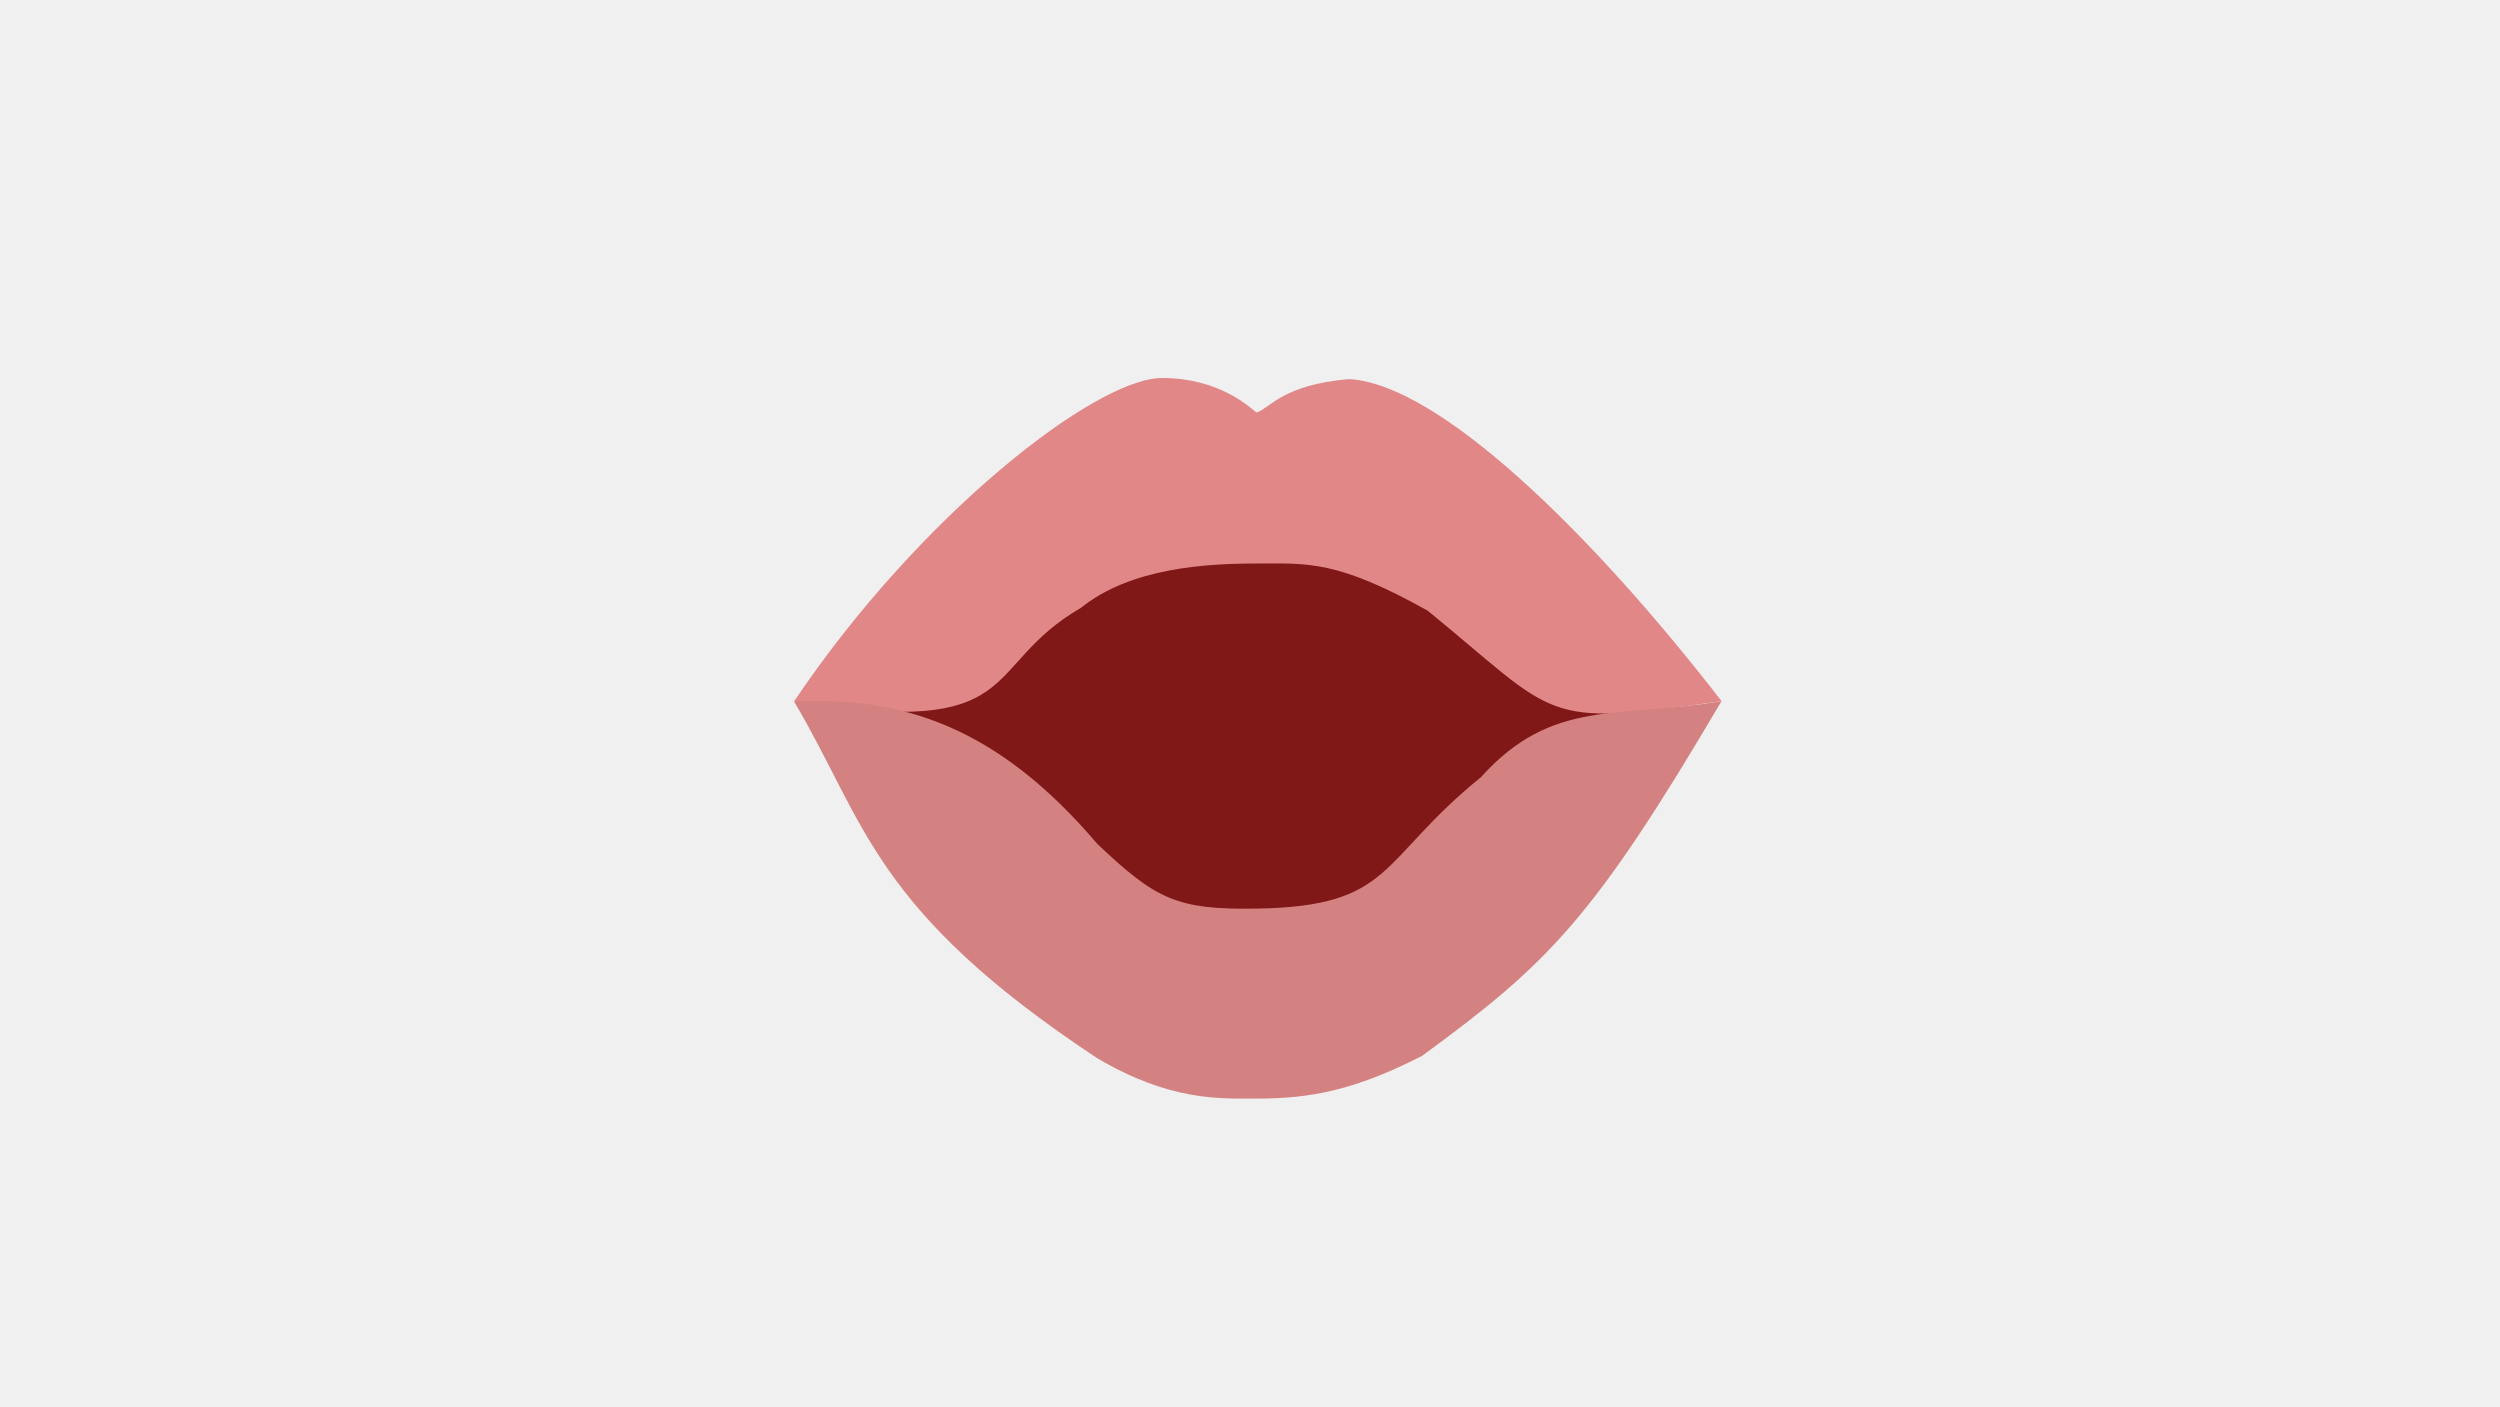
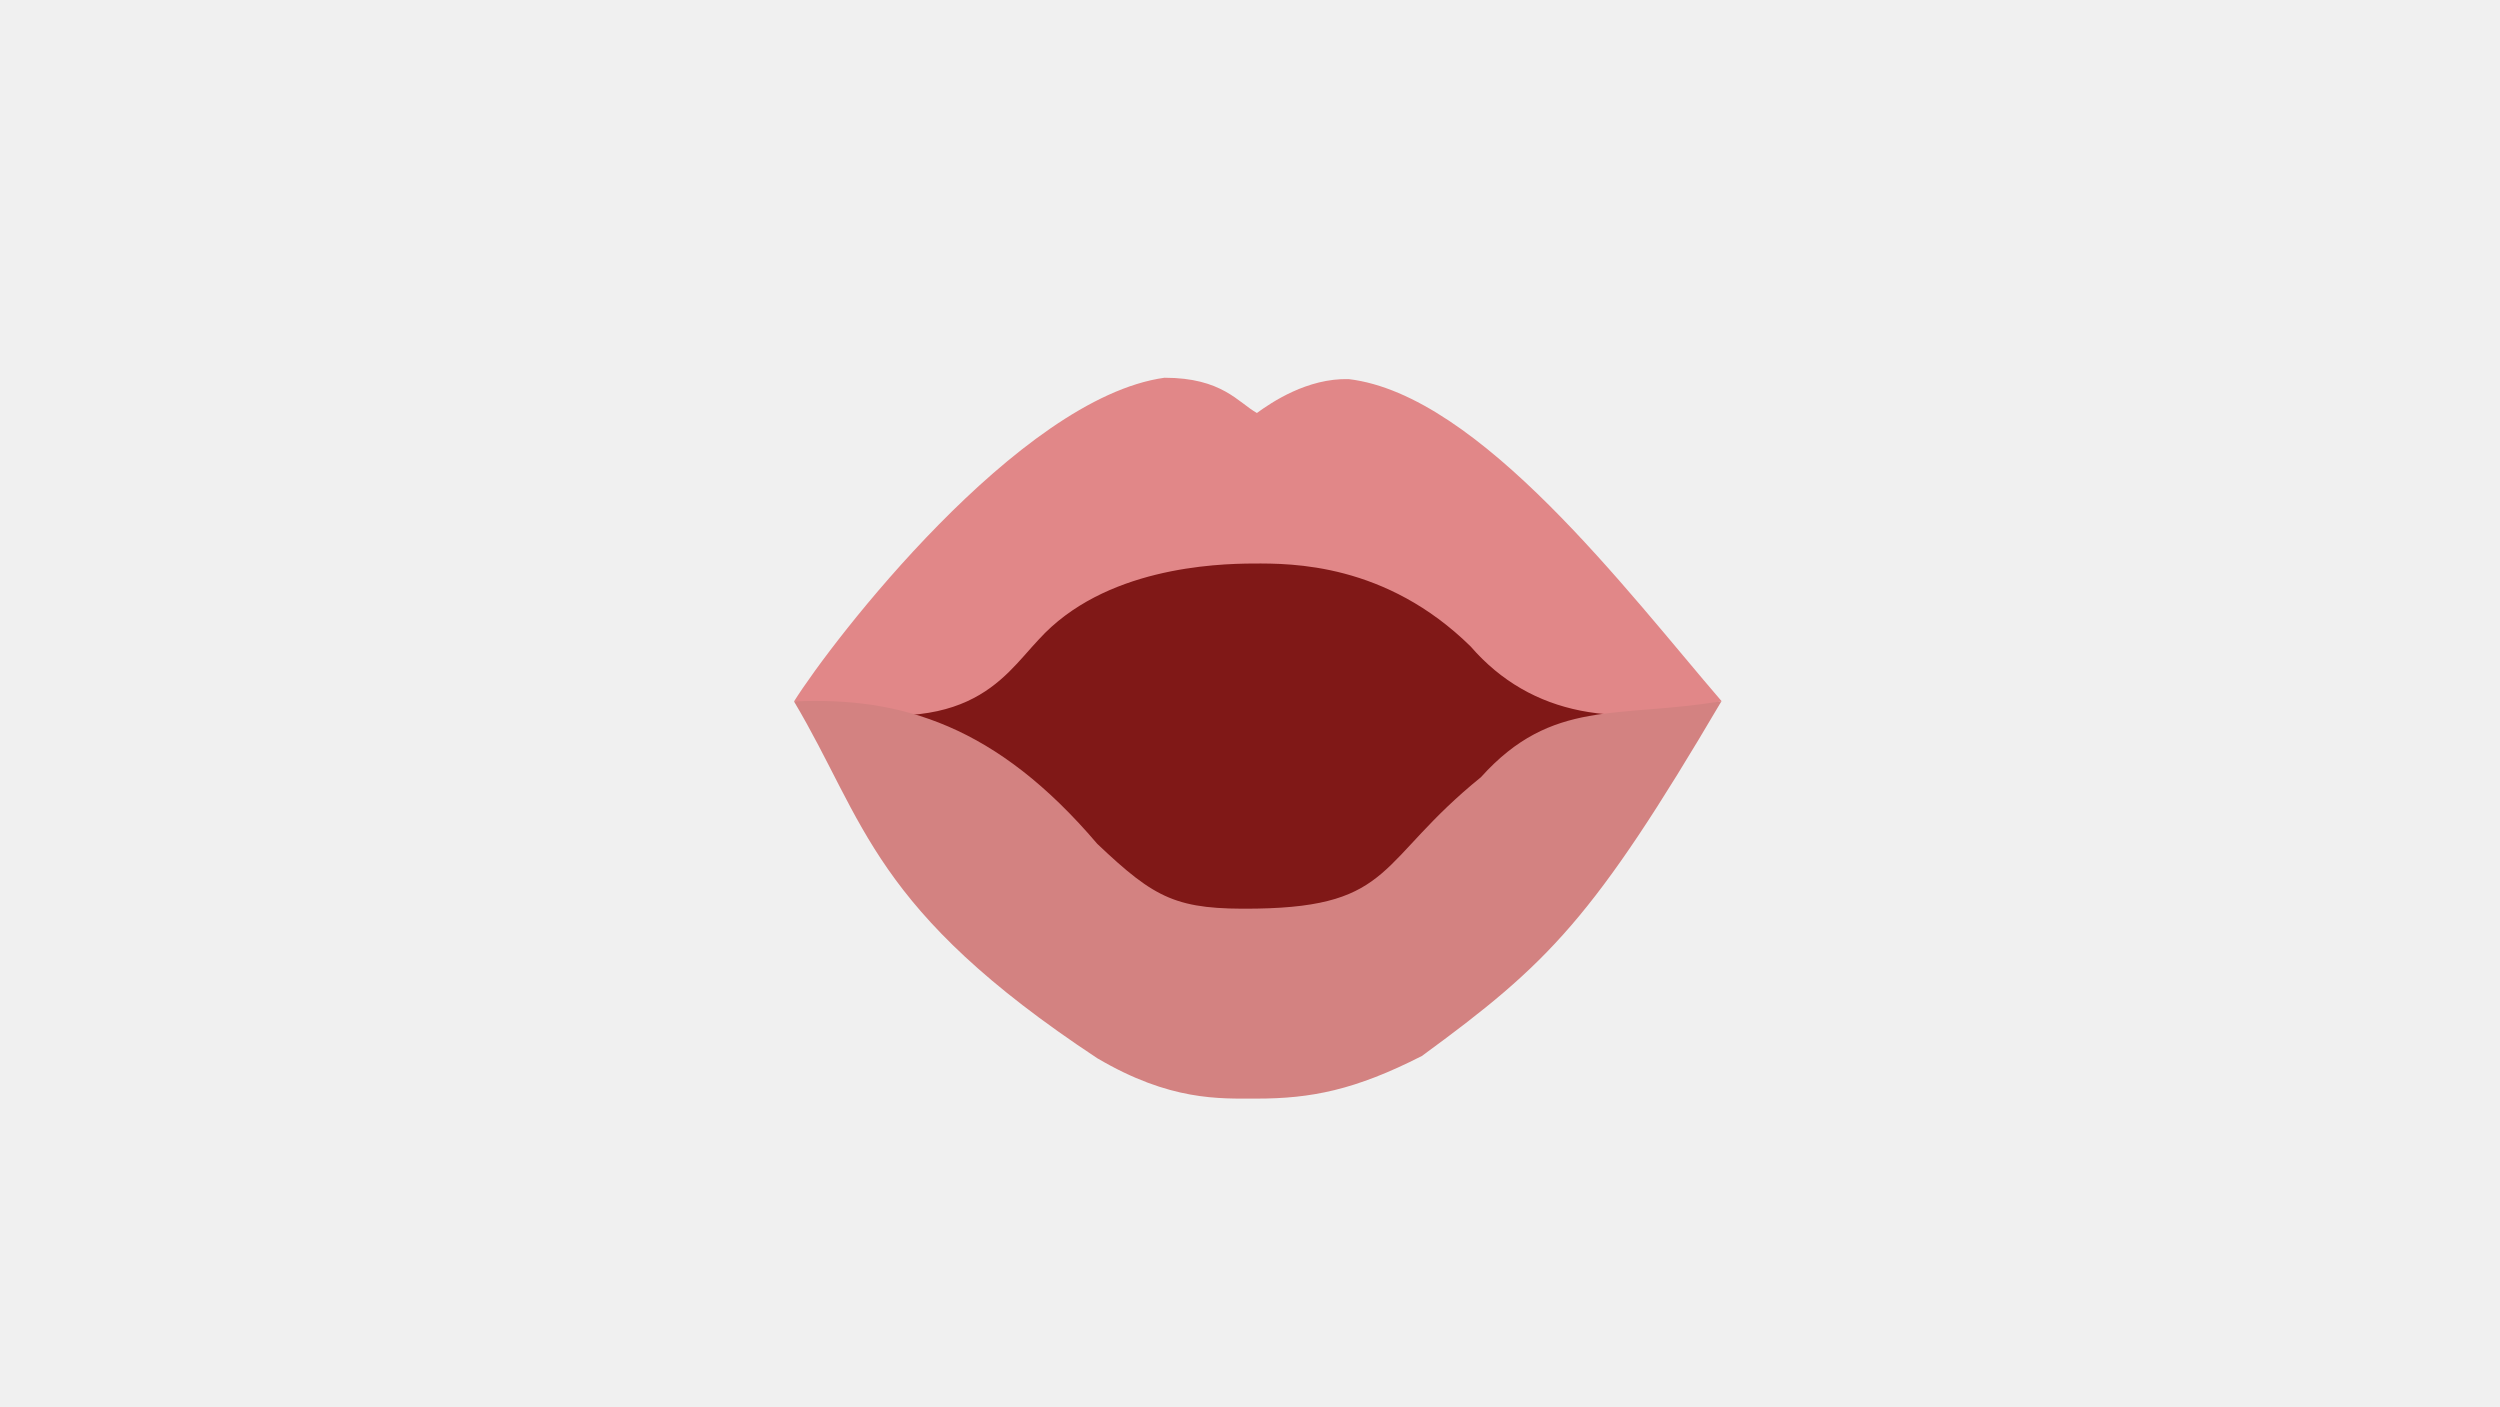
- <svg xmlns="http://www.w3.org/2000/svg" id="_3" data-name="3" version="1.1" viewBox="0 0 1920 1080">
-   <path id="Inner_Mouth" data-name="Inner Mouth" d="M661.37,552.26c15.9-8.39-66.9-163.4,301.15-163.4s295.83,148.52,316.72,149.58c-10.96,11.08-133.79,223.57-315.08,223.57-152.67,0-289.92-193.99-302.79-209.75Z" fill="#801817" stroke-width="0" />
-   <path id="Tongue" d="M708.35,691.03c65.62-56.94,91.93-.74,129.7-.06,41.87.75,82.41,9.05,127,10.4,44.58,1.36,99.29-8.99,153.85-10.28,18.89-.45,67.4-32.92,79.66,15.38-41.89,42.94-50.92,108.15-233.51,106.21-182.6-1.94-233.47-95.02-256.7-121.66Z" fill="#f2898b" stroke-width="0" />
-   <path id="Lower_Teeth" data-name="Lower Teeth" d="M699.16,641.11c16.34,11.23,10.48,8.42,30.13,20.43-6.3,15.57-2.86,17.94-5.11,26.55,11.37-14.32,10.86-11.74,23.49-21.96,3.21.12,22.98,14.3,22.98,14.3l-9.19,33.7,17.36-27.57,23.49,6.64-2.04,49.53,14.3-48,35.85,11.22,3.69,63.91,8.11-62.46,103.08,2.91,3.85,73.36,7.32-74.81,101.09.72,5.16,58.83,2.48-62.61,27.06-20.26,26.72,60.77-10.89-66.89,27.91-22.98,28.94,54.81-16.36-56.47,18.4-13.99,25.53,39.49-13.96-44.26,13.28-16.34s20.94,9.7,41.87,21.96c-96,114.89-140.81,177.95-284.16,177.96-143.35,0-169.79-31.91-286.22-164.68l15.83-13.79Z" fill="#fff" stroke-width="0" />
-   <path id="Upper_teeth" data-name="Upper teeth" d="M720.6,490.98l51.57-29.62,3.23-33.19,24.34,19.91,26.55-16.34,3.28-35.22,13.06,28.03,43.57-1.4,7.86-49.39,5.71,48.67,76.94-5.49,7.69-50.95,8.67,55.2,79.85,5.94,23.49-29.84-10.72,33.41,42.38,19.4,22.98-22.47-7.66,25.53,29.11,15.32,23.49-19.4-.51,29.11,48,31.66,12.77-29.62s-173.21-141.24-291.21-140.94c-107.26-3.74-241.26,119.23-255.68,128.68l11.23,22.98Z" fill="#fff" stroke-width="0" />
-   <path id="Upper_Lips" data-name="Upper Lips" d="M1322.14,538.44c-99.4-128.48-217.19-243.88-286.3-247.28-50.72,4.43-59.91,21.87-70.79,25.7-5.21-3.96-28.41-26.55-72.62-26.55-50.98,0-186.47,105.36-282.64,248.4,180.26,28.87,141.45-26.28,220.43-71.93,37.96-30.6,95.66-34.01,134.83-34.01s61.42-2.89,131.38,36.22c100.85,82.25,86.3,89.91,225.7,69.45Z" fill="#e18788" stroke-width="0" />
-   <path id="Lower_Lips" data-name="Lower Lips" d="M1322.14,538.44c-98.42,167.17-132.7,201.31-230.13,272.55-51.4,26.21-85.15,32.74-126.96,32.74-28.66,0-66.4,1.99-122.38-31.03-173.13-114.38-177.72-181.28-232.87-273.98,82.55-3.81,155.74,18.66,232.85,109.3,45.11,42.81,61.14,50.78,122.4,49.79,105.84-1.71,93.09-36.77,172.31-100.92,54.74-60.95,105.46-44.95,184.78-58.43Z" fill="#d38281" stroke-width="0" />
+ <svg xmlns="http://www.w3.org/2000/svg" id="_3" data-name="3" viewBox="0 0 1920 1080">
+   <defs>
+     <style>
+       .cls-1 {
+         fill: #f2898b;
+       }
+ 
+       .cls-1, .cls-2, .cls-3, .cls-4, .cls-5 {
+         stroke-width: 0px;
+       }
+ 
+       .cls-2 {
+         fill: #801817;
+       }
+ 
+       .cls-3 {
+         fill: #fff;
+       }
+ 
+       .cls-4 {
+         fill: #d38281;
+       }
+ 
+       .cls-5 {
+         fill: #e18788;
+       }
+     </style>
+   </defs>
+   <path id="Inner_Mouth" data-name="Inner Mouth" class="cls-2" d="M661.37,552.26c15.9-8.39-66.9-163.4,301.15-163.4s295.83,148.52,316.72,149.58c-10.96,11.08-133.79,223.57-315.08,223.57-152.67,0-289.92-193.99-302.79-209.75Z" />
+   <path id="Tongue" class="cls-1" d="M681.34,623.64c41.36-41.36,119.49,9.19,159.28,42.13,36.6,30.29,74.77,53.85,119.38,53.85s93.08-15.5,131.13-54.62c28.71-29.52,112.74-85.8,152.57-45.34-47.49,40.73-104.78,183.62-287.37,181.68-182.6-1.94-251.74-151.06-274.98-177.7Z" />
+   <path id="Lower_Teeth" data-name="Lower Teeth" class="cls-3" d="M699.16,641.11c16.34,11.23,10.48,8.42,30.13,20.43-6.3,15.57-2.86,17.94-5.11,26.55,11.37-14.32,10.86-11.74,23.49-21.96,3.21.12,22.98,14.3,22.98,14.3l-9.19,33.7,17.36-27.57,23.49,6.64-2.04,49.53,14.3-48,35.85,11.22,3.69,63.91,8.11-62.46,103.08,2.91,3.85,73.36,7.32-74.81,101.09.72,5.16,58.83,2.48-62.61,27.06-20.26,26.72,60.77-10.89-66.89,27.91-22.98,28.94,54.81-16.36-56.47,18.4-13.99,25.53,39.49-13.96-44.26,13.28-16.34s20.94,9.7,41.87,21.96c-96,114.89-140.81,177.95-284.16,177.96-143.35,0-169.79-31.91-286.22-164.68l15.83-13.79Z" />
+   <path id="Upper_teeth" data-name="Upper teeth" class="cls-3" d="M720.6,490.98l51.57-29.62,3.23-33.19,24.34,19.91,26.55-16.34,3.28-35.22,13.06,28.03,43.57-1.4,7.86-49.39,5.71,48.67,76.94-5.49,7.69-50.95,8.67,55.2,79.85,5.94,23.49-29.84-10.72,33.41,42.38,19.4,22.98-22.47-7.66,25.53,29.11,15.32,23.49-19.4-.51,29.11,48,31.66,12.77-29.62s-173.21-141.24-291.21-140.94c-107.26-3.74-241.26,119.23-255.68,128.68l11.23,22.98Z" />
+   <path id="Upper_Lips" data-name="Upper Lips" class="cls-5" d="M1322.14,538.44c-71.94-83.57-185.82-235.23-286.3-247.28-31.77-.85-59.42,17.9-70.54,26.02-14.47-8.15-26.81-27.07-71.02-27.07-111.83,15.66-255.32,202.04-284.48,248.6,132.31,33.1,159.45-17.42,187.98-47.59,50.03-55.14,135.24-58.2,164.74-58.34s101.8-.37,166.99,63.76c46.65,53.82,114.19,63.52,192.63,41.9Z" />
+   <path id="Lower_Lips" data-name="Lower Lips" class="cls-4" d="M1322.14,538.44c-98.42,167.17-132.7,201.31-230.13,272.55-51.4,26.21-85.15,32.74-126.96,32.74-28.66,0-66.4,1.99-122.38-31.03-173.13-114.38-177.72-181.28-232.87-273.98,82.55-3.81,155.74,18.66,232.85,109.3,45.11,42.81,61.14,50.78,122.4,49.79,105.84-1.71,93.09-36.77,172.31-100.92,54.74-60.95,105.46-44.95,184.78-58.43Z" />
</svg>
